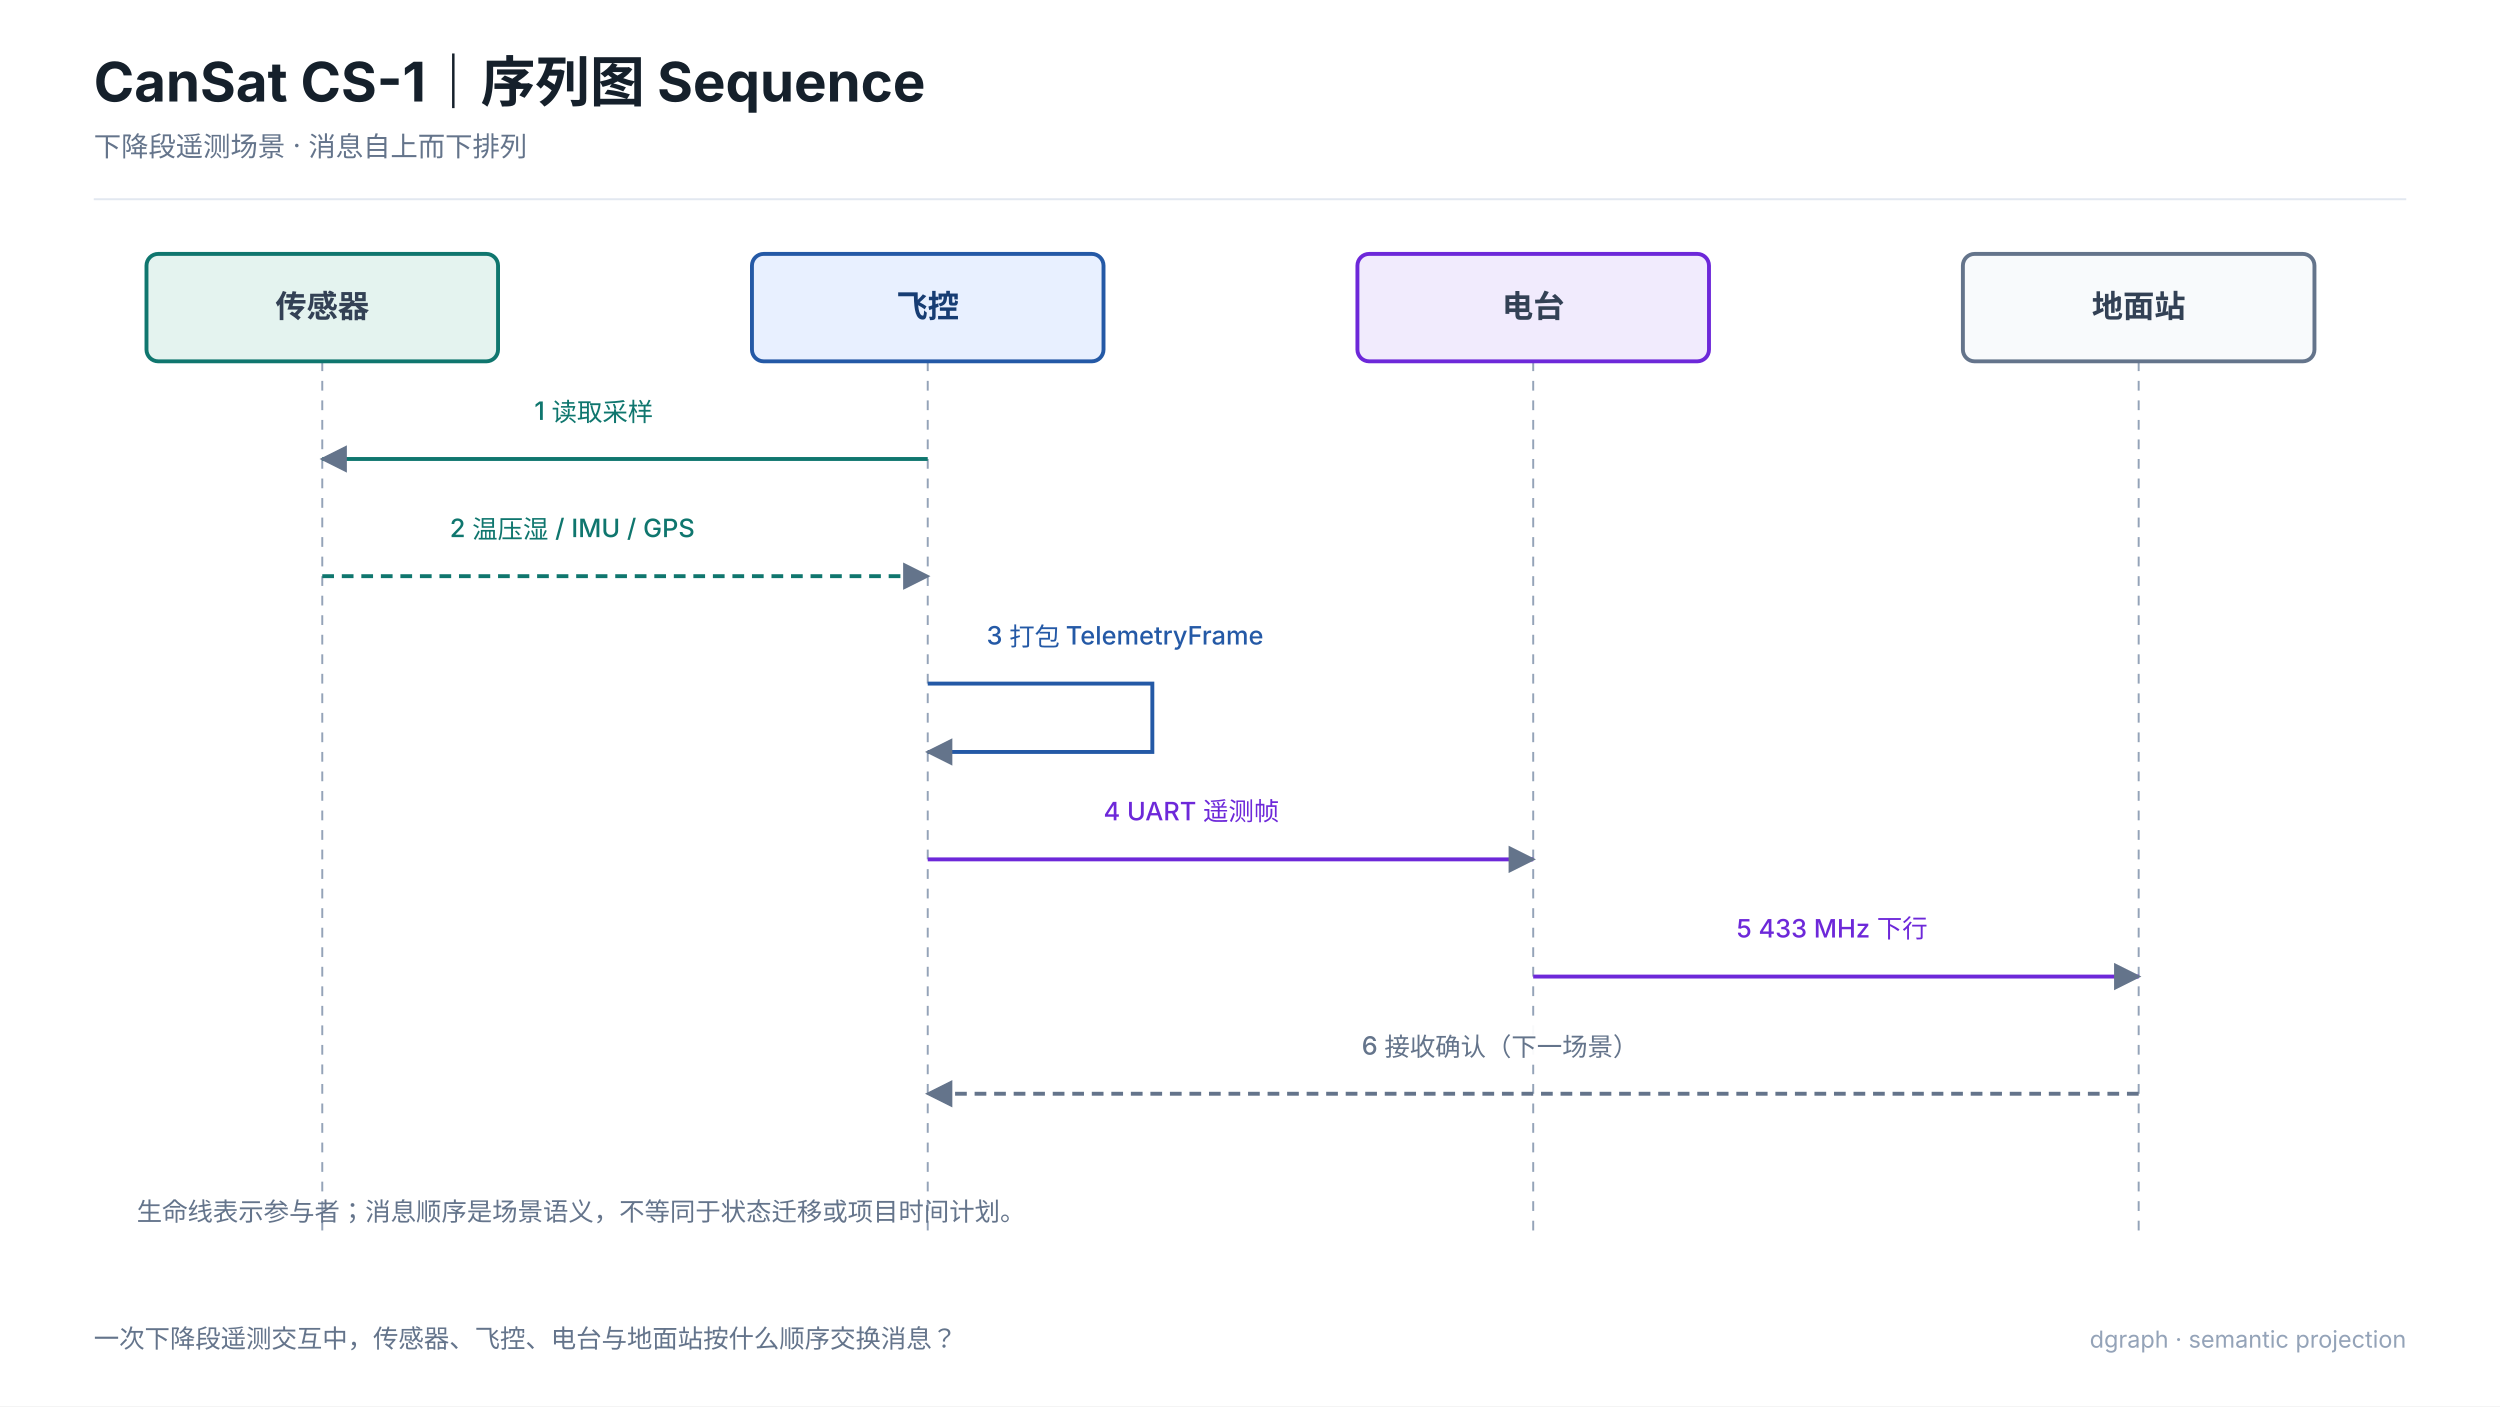
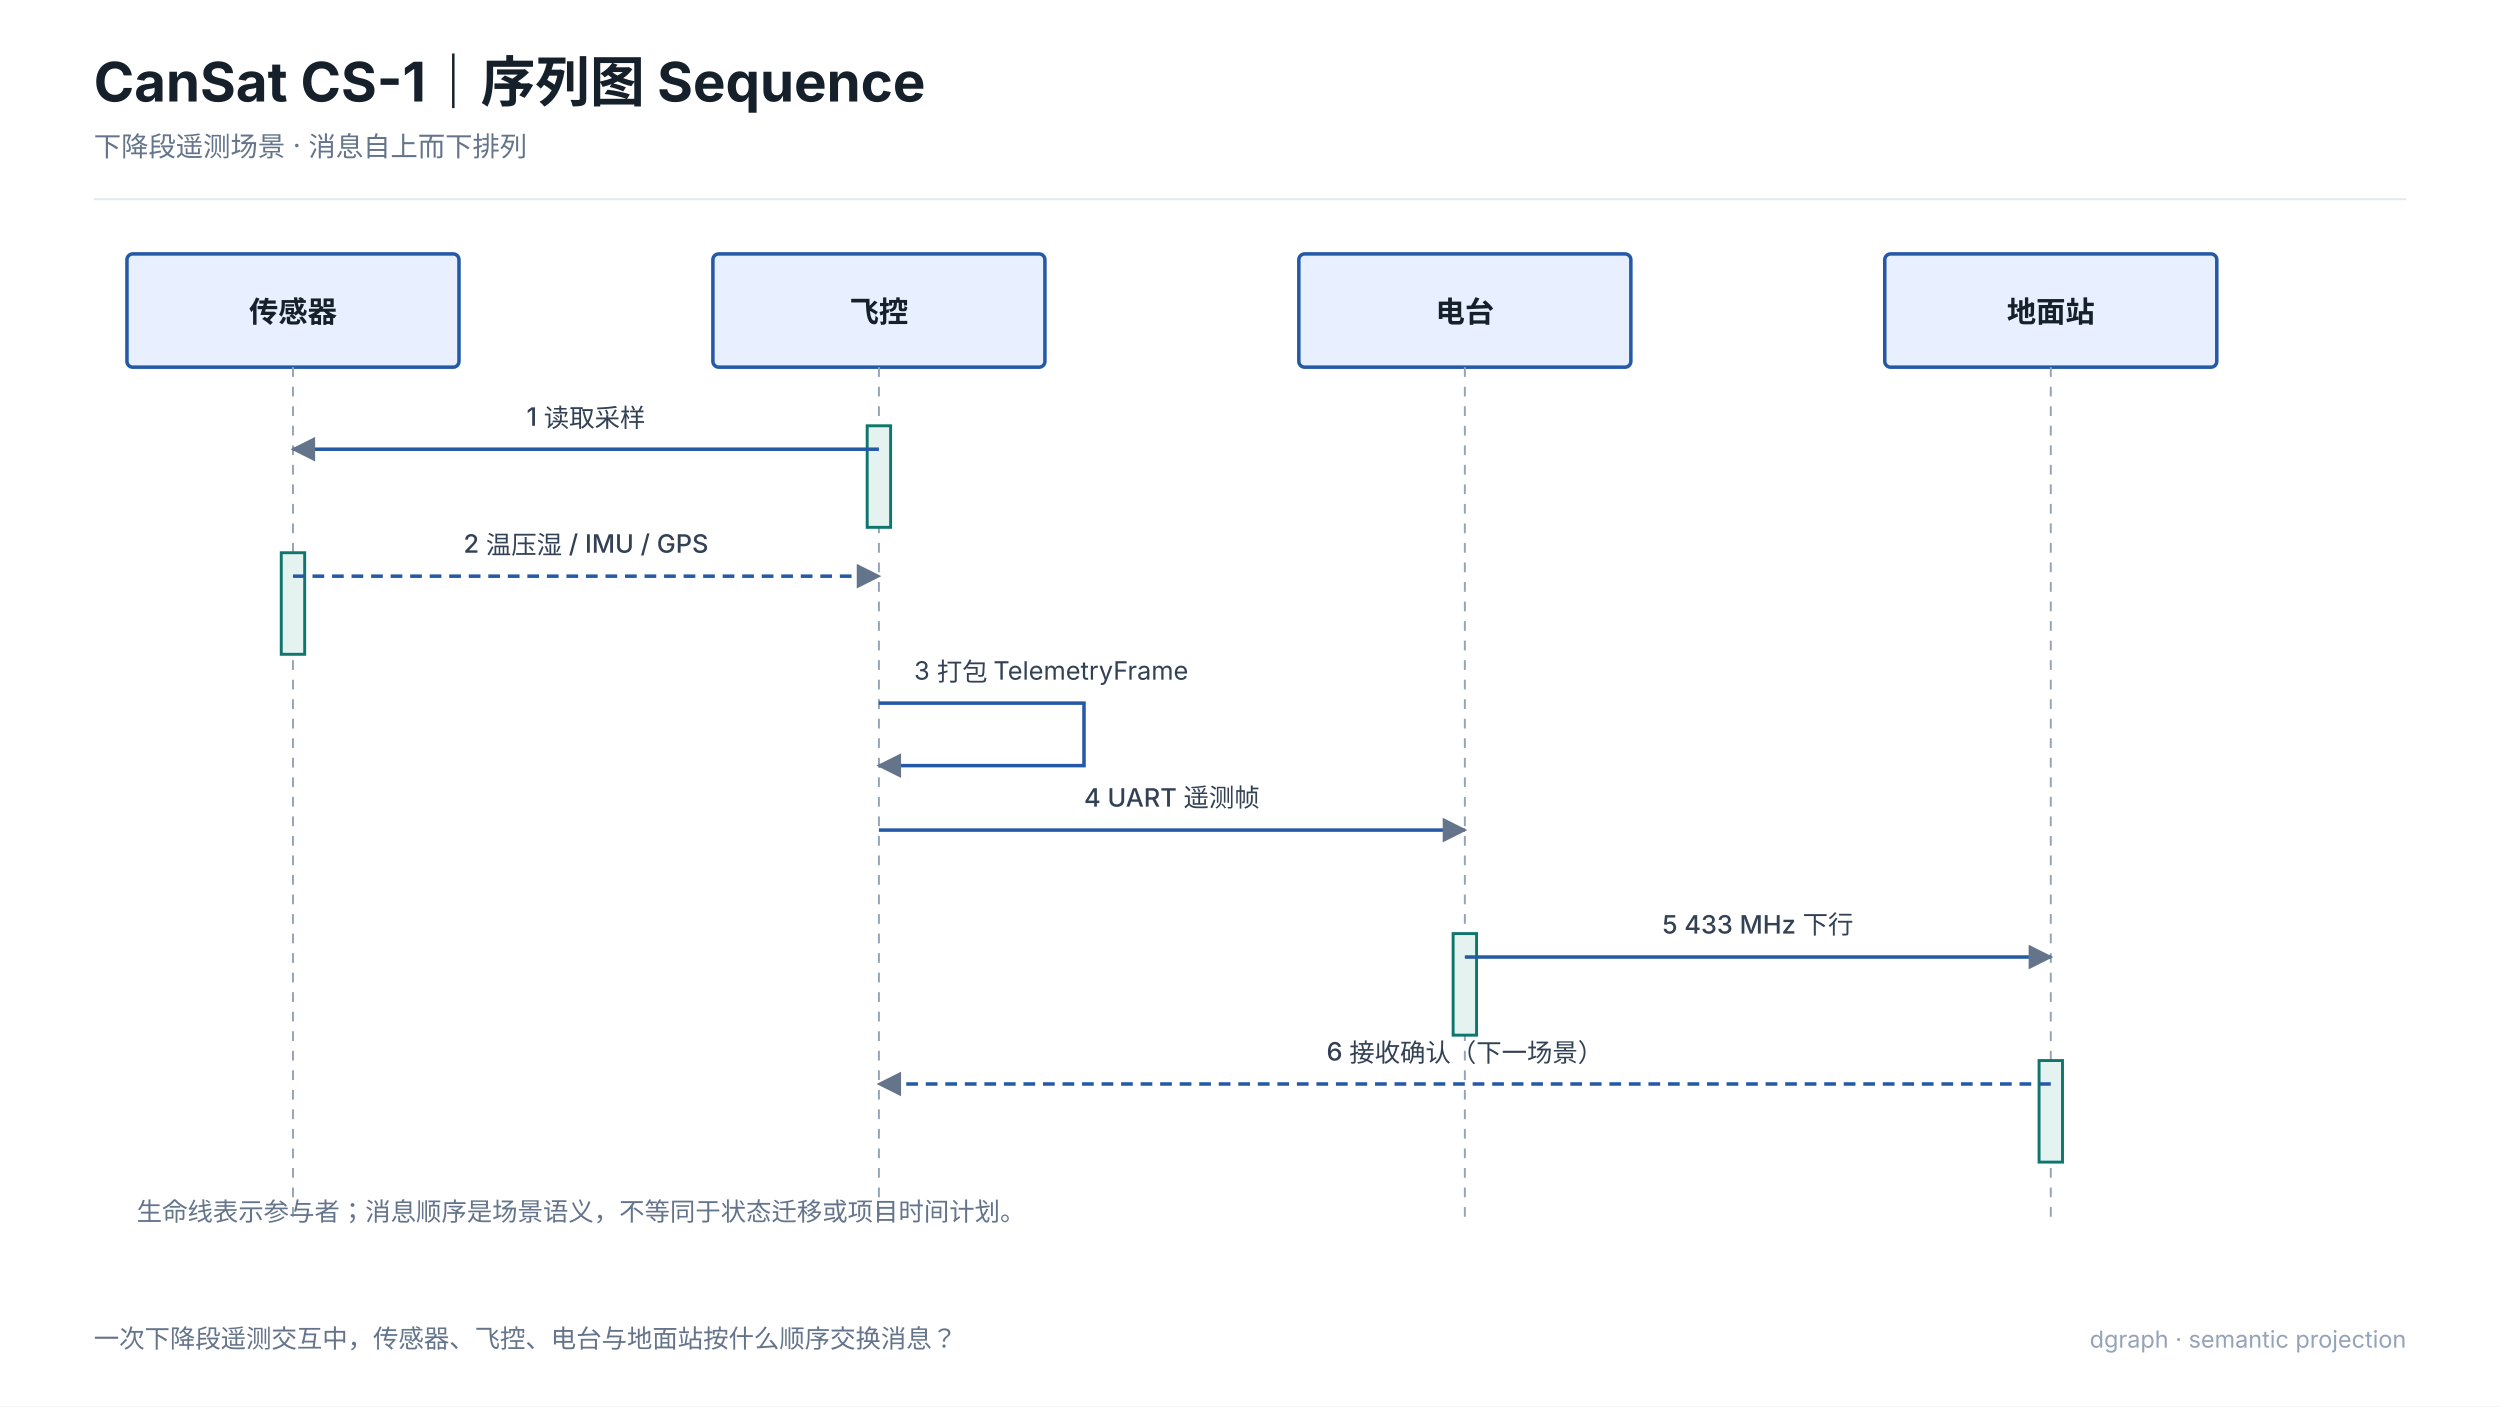
<svg xmlns="http://www.w3.org/2000/svg" viewBox="0 0 1280 720" width="1280" height="720" font-family="-apple-system, PingFang SC, Hiragino Sans GB, Noto Sans SC, sans-serif" data-layout="sequence">
  <defs>
    <marker id="arrow" viewBox="0 0 10 10" refX="9" refY="5" markerWidth="7" markerHeight="7" orient="auto">
      <path d="M 0 0 L 10 5 L 0 10 z" fill="#64748b" />
    </marker>
  </defs>
  <rect width="1280" height="720" fill="#fff" />
  <text x="48" y="52" font-size="28" fill="#15202b" text-anchor="start" font-weight="750">CanSat CS-1｜序列图 Sequence</text>
  <text x="48" y="80" font-size="14" fill="#64748b" text-anchor="start" font-weight="400">下降段遥测场景 · 消息自上而下排列</text>
  <line x1="48" y1="102" x2="1232" y2="102" stroke="#e2e8f0" />
-   <line x1="165.0" y1="185" x2="165.0" y2="635" stroke="#94a3b8" stroke-dasharray="5 5" />
-   <line x1="475.0" y1="185" x2="475.0" y2="635" stroke="#94a3b8" stroke-dasharray="5 5" />
-   <line x1="785.0" y1="185" x2="785.0" y2="635" stroke="#94a3b8" stroke-dasharray="5 5" />
-   <line x1="1095.0" y1="185" x2="1095.0" y2="635" stroke="#94a3b8" stroke-dasharray="5 5" />
-   <path d="M 475,235 L 165,235" fill="none" stroke="#0f766e" stroke-width="2" stroke-dasharray="None" marker-end="url(#arrow)" />
-   <path d="M 165,295 L 475,295" fill="none" stroke="#0f766e" stroke-width="2" stroke-dasharray="6 4" marker-end="url(#arrow)" />
-   <path d="M 475,350 L 590,350 L 590,385 L 475,385" fill="none" stroke="#2459a6" stroke-width="2" stroke-dasharray="None" marker-end="url(#arrow)" />
-   <path d="M 475,440 L 785,440" fill="none" stroke="#6d28d9" stroke-width="2" stroke-dasharray="None" marker-end="url(#arrow)" />
-   <path d="M 785,500 L 1095,500" fill="none" stroke="#6d28d9" stroke-width="2" stroke-dasharray="None" marker-end="url(#arrow)" />
-   <path d="M 1095,560 L 475,560" fill="none" stroke="#64748b" stroke-width="2" stroke-dasharray="6 4" marker-end="url(#arrow)" />
-   <g data-node-id="sensor" data-source-id="CanSat.CS1.sensors" data-kind="block">
-     <rect x="75" y="130" width="180" height="55" rx="6" fill="#e4f3ef" stroke="#0f766e" stroke-width="2" />
-     <text x="165.0" y="162.5" font-size="16" fill="#334155" text-anchor="middle" font-weight="600">传感器</text>
+   <g data-sequence="interaction">
+     <g data-sequence-lifeline="sensor" data-source-id="Example.sequence.sensor">
+       <rect x="65" y="130" width="170" height="58" rx="3" fill="#e8f0ff" stroke="#2459a6" stroke-width="1.8" />
+       <text x="150" y="165" font-size="15" fill="#15202b" text-anchor="middle" font-weight="650">传感器</text>
+       <line x1="150" y1="188" x2="150" y2="625" stroke="#94a3b8" stroke-dasharray="5 5" />
+     </g>
+     <g data-sequence-lifeline="fcu" data-source-id="Example.sequence.fcu">
+       <rect x="365" y="130" width="170" height="58" rx="3" fill="#e8f0ff" stroke="#2459a6" stroke-width="1.8" />
+       <text x="450" y="165" font-size="15" fill="#15202b" text-anchor="middle" font-weight="650">飞控</text>
+       <line x1="450" y1="188" x2="450" y2="625" stroke="#94a3b8" stroke-dasharray="5 5" />
+     </g>
+     <g data-sequence-lifeline="radio" data-source-id="Example.sequence.radio">
+       <rect x="665" y="130" width="170" height="58" rx="3" fill="#e8f0ff" stroke="#2459a6" stroke-width="1.8" />
+       <text x="750" y="165" font-size="15" fill="#15202b" text-anchor="middle" font-weight="650">电台</text>
+       <line x1="750" y1="188" x2="750" y2="625" stroke="#94a3b8" stroke-dasharray="5 5" />
+     </g>
+     <g data-sequence-lifeline="ground" data-source-id="Example.sequence.ground">
+       <rect x="965" y="130" width="170" height="58" rx="3" fill="#e8f0ff" stroke="#2459a6" stroke-width="1.8" />
+       <text x="1050" y="165" font-size="15" fill="#15202b" text-anchor="middle" font-weight="650">地面站</text>
+       <line x1="1050" y1="188" x2="1050" y2="625" stroke="#94a3b8" stroke-dasharray="5 5" />
+     </g>
+     <rect data-sequence-activation="fcu" x="444" y="218" width="12" height="52" fill="#e4f3ef" stroke="#0f766e" stroke-width="1.5" />
+     <path data-sequence-return="false" d="M 450 230 H 150" fill="none" stroke="#2459a6" stroke-width="1.8" stroke-dasharray="None" marker-end="url(#arrow)" />
+     <text x="300.0" y="218" font-size="13" fill="#334155" text-anchor="middle" font-weight="500">1 读取采样</text>
+     <rect data-sequence-activation="sensor" x="144" y="283" width="12" height="52" fill="#e4f3ef" stroke="#0f766e" stroke-width="1.5" />
+     <path data-sequence-return="true" d="M 150 295 H 450" fill="none" stroke="#2459a6" stroke-width="1.8" stroke-dasharray="6 4" marker-end="url(#arrow)" />
+     <text x="300.0" y="283" font-size="13" fill="#334155" text-anchor="middle" font-weight="500">2 温压湿 / IMU / GPS</text>
+     <path data-sequence-return="false" d="M 450 360 H 555 V 392 H 450" fill="none" stroke="#2459a6" stroke-width="1.8" stroke-dasharray="None" marker-end="url(#arrow)" />
+     <text x="468" y="348" font-size="13" fill="#334155" text-anchor="start" font-weight="400">3 打包 TelemetryFrame</text>
+     <path data-sequence-return="false" d="M 450 425 H 750" fill="none" stroke="#2459a6" stroke-width="1.8" stroke-dasharray="None" marker-end="url(#arrow)" />
+     <text x="600.0" y="413" font-size="13" fill="#334155" text-anchor="middle" font-weight="500">4 UART 遥测帧</text>
+     <rect data-sequence-activation="radio" x="744" y="478" width="12" height="52" fill="#e4f3ef" stroke="#0f766e" stroke-width="1.5" />
+     <path data-sequence-return="false" d="M 750 490 H 1050" fill="none" stroke="#2459a6" stroke-width="1.8" stroke-dasharray="None" marker-end="url(#arrow)" />
+     <text x="900.0" y="478" font-size="13" fill="#334155" text-anchor="middle" font-weight="500">5 433 MHz 下行</text>
+     <rect data-sequence-activation="ground" x="1044" y="543" width="12" height="52" fill="#e4f3ef" stroke="#0f766e" stroke-width="1.5" />
+     <path data-sequence-return="true" d="M 1050 555 H 450" fill="none" stroke="#2459a6" stroke-width="1.8" stroke-dasharray="6 4" marker-end="url(#arrow)" />
+     <text x="750.0" y="543" font-size="13" fill="#334155" text-anchor="middle" font-weight="500">6 接收确认（下一场景）</text>
  </g>
-   <g data-node-id="fcu" data-source-id="CanSat.CS1.fcu" data-kind="block">
-     <rect x="385" y="130" width="180" height="55" rx="6" fill="#e8f0ff" stroke="#2459a6" stroke-width="2" />
-     <text x="475.0" y="162.5" font-size="16" fill="#173d73" text-anchor="middle" font-weight="600">飞控</text>
-   </g>
-   <g data-node-id="radio" data-source-id="CanSat.CS1.comms" data-kind="block">
-     <rect x="695" y="130" width="180" height="55" rx="6" fill="#f1ebfd" stroke="#6d28d9" stroke-width="2" />
-     <text x="785.0" y="162.5" font-size="16" fill="#334155" text-anchor="middle" font-weight="600">电台</text>
-   </g>
-   <g data-node-id="ground" data-source-id="CanSat.GroundStation" data-kind="block">
-     <rect x="1005" y="130" width="180" height="55" rx="6" fill="#f8fafc" stroke="#64748b" stroke-width="2" />
-     <text x="1095.0" y="162.5" font-size="16" fill="#334155" text-anchor="middle" font-weight="600">地面站</text>
-   </g>
-   <rect x="275" y="199" width="58" height="21" rx="4" fill="#fff" fill-opacity=".94" />
-   <text x="304" y="215" font-size="13" fill="#0f766e" text-anchor="middle" font-weight="500">1 读取采样</text>
-   <rect x="220" y="259" width="146" height="21" rx="4" fill="#fff" fill-opacity=".94" />
-   <text x="293" y="275" font-size="13" fill="#0f766e" text-anchor="middle" font-weight="500">2 温压湿 / IMU / GPS</text>
-   <rect x="495" y="314" width="162" height="21" rx="4" fill="#fff" fill-opacity=".94" />
-   <text x="576" y="330" font-size="13" fill="#2459a6" text-anchor="middle" font-weight="500">3 打包 TelemetryFrame</text>
-   <rect x="565" y="404" width="90" height="21" rx="4" fill="#fff" fill-opacity=".94" />
-   <text x="610" y="420" font-size="13" fill="#6d28d9" text-anchor="middle" font-weight="500">4 UART 遥测帧</text>
-   <rect x="885" y="464" width="106" height="21" rx="4" fill="#fff" fill-opacity=".94" />
-   <text x="938" y="480" font-size="13" fill="#6d28d9" text-anchor="middle" font-weight="500">5 433 MHz 下行</text>
-   <rect x="715" y="524" width="106" height="21" rx="4" fill="#fff" fill-opacity=".94" />
-   <text x="768" y="540" font-size="13" fill="#64748b" text-anchor="middle" font-weight="500">6 接收确认（下一场景）</text>
  <text x="70" y="625" font-size="13" fill="#64748b" text-anchor="start" font-weight="400">生命线表示参与者；消息顺序是场景语义，不等同于状态迁移或项目时间计划。</text>
  <text x="48" y="690" font-size="13" fill="#64748b" text-anchor="start" font-weight="400">一次下降段遥测交互中，传感器、飞控、电台与地面站按什么顺序交换消息？</text>
  <text x="1232" y="690" font-size="12" fill="#94a3b8" text-anchor="end" font-weight="400">dgraph · semantic projection</text>
</svg>
